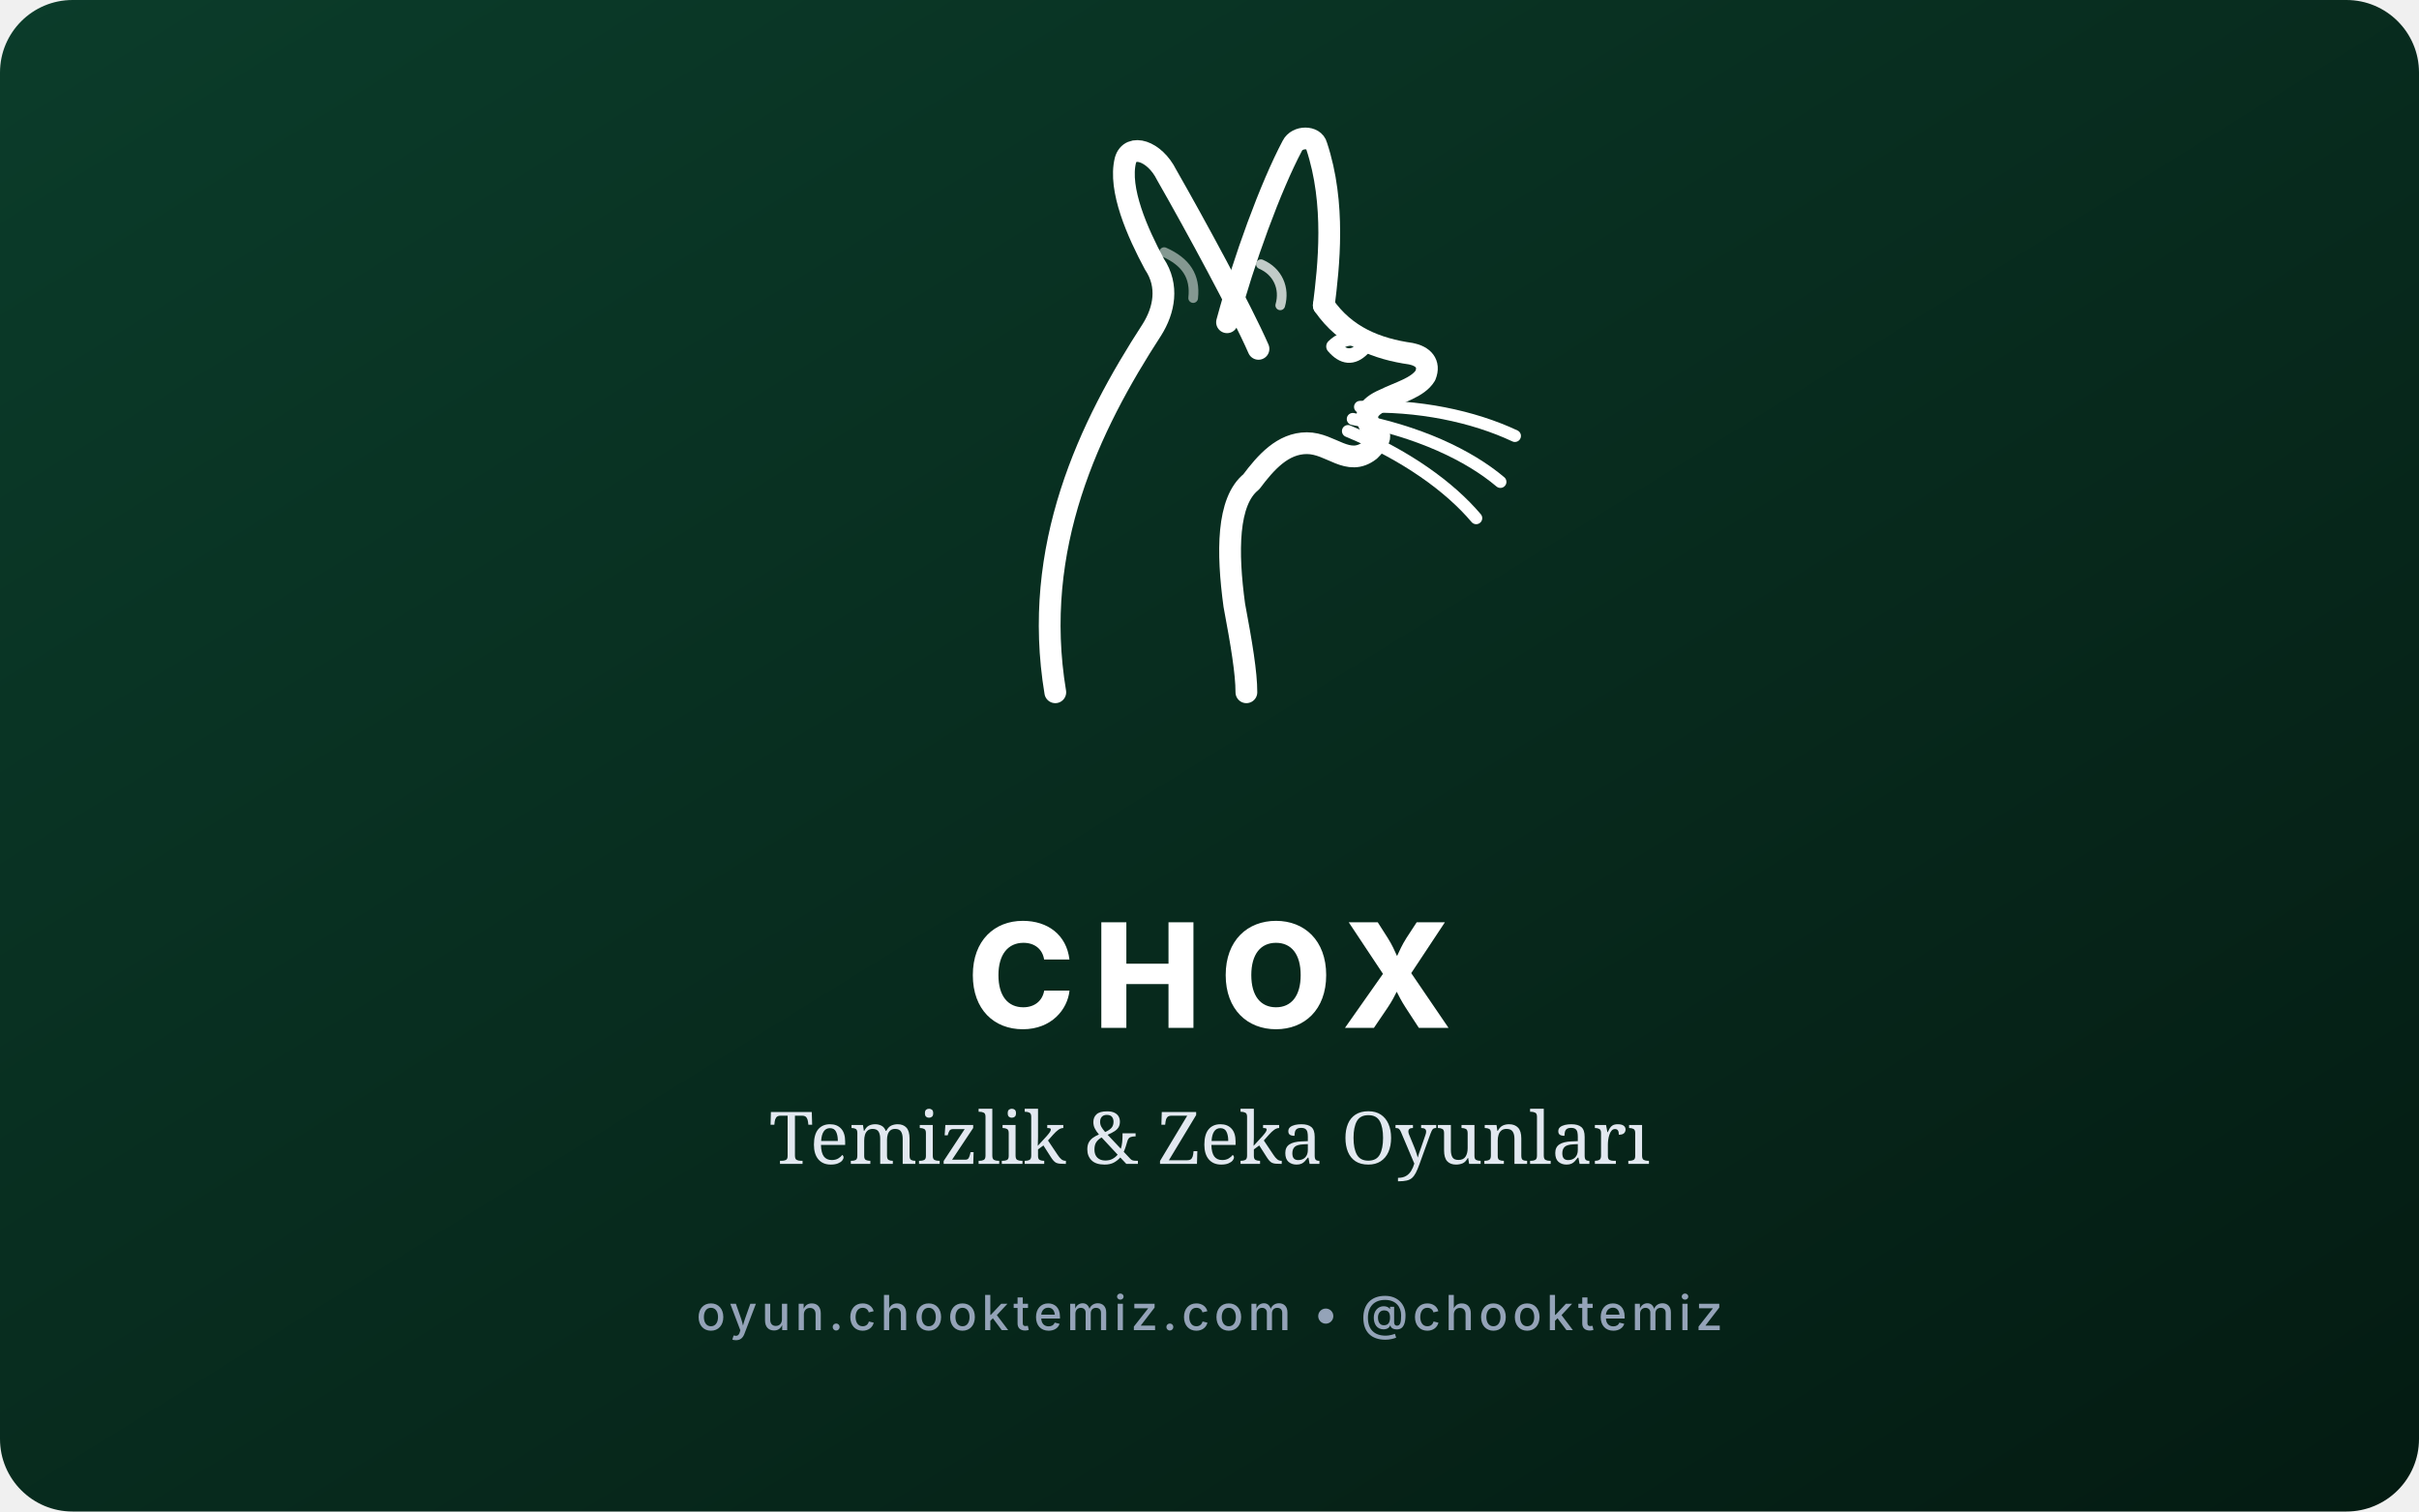
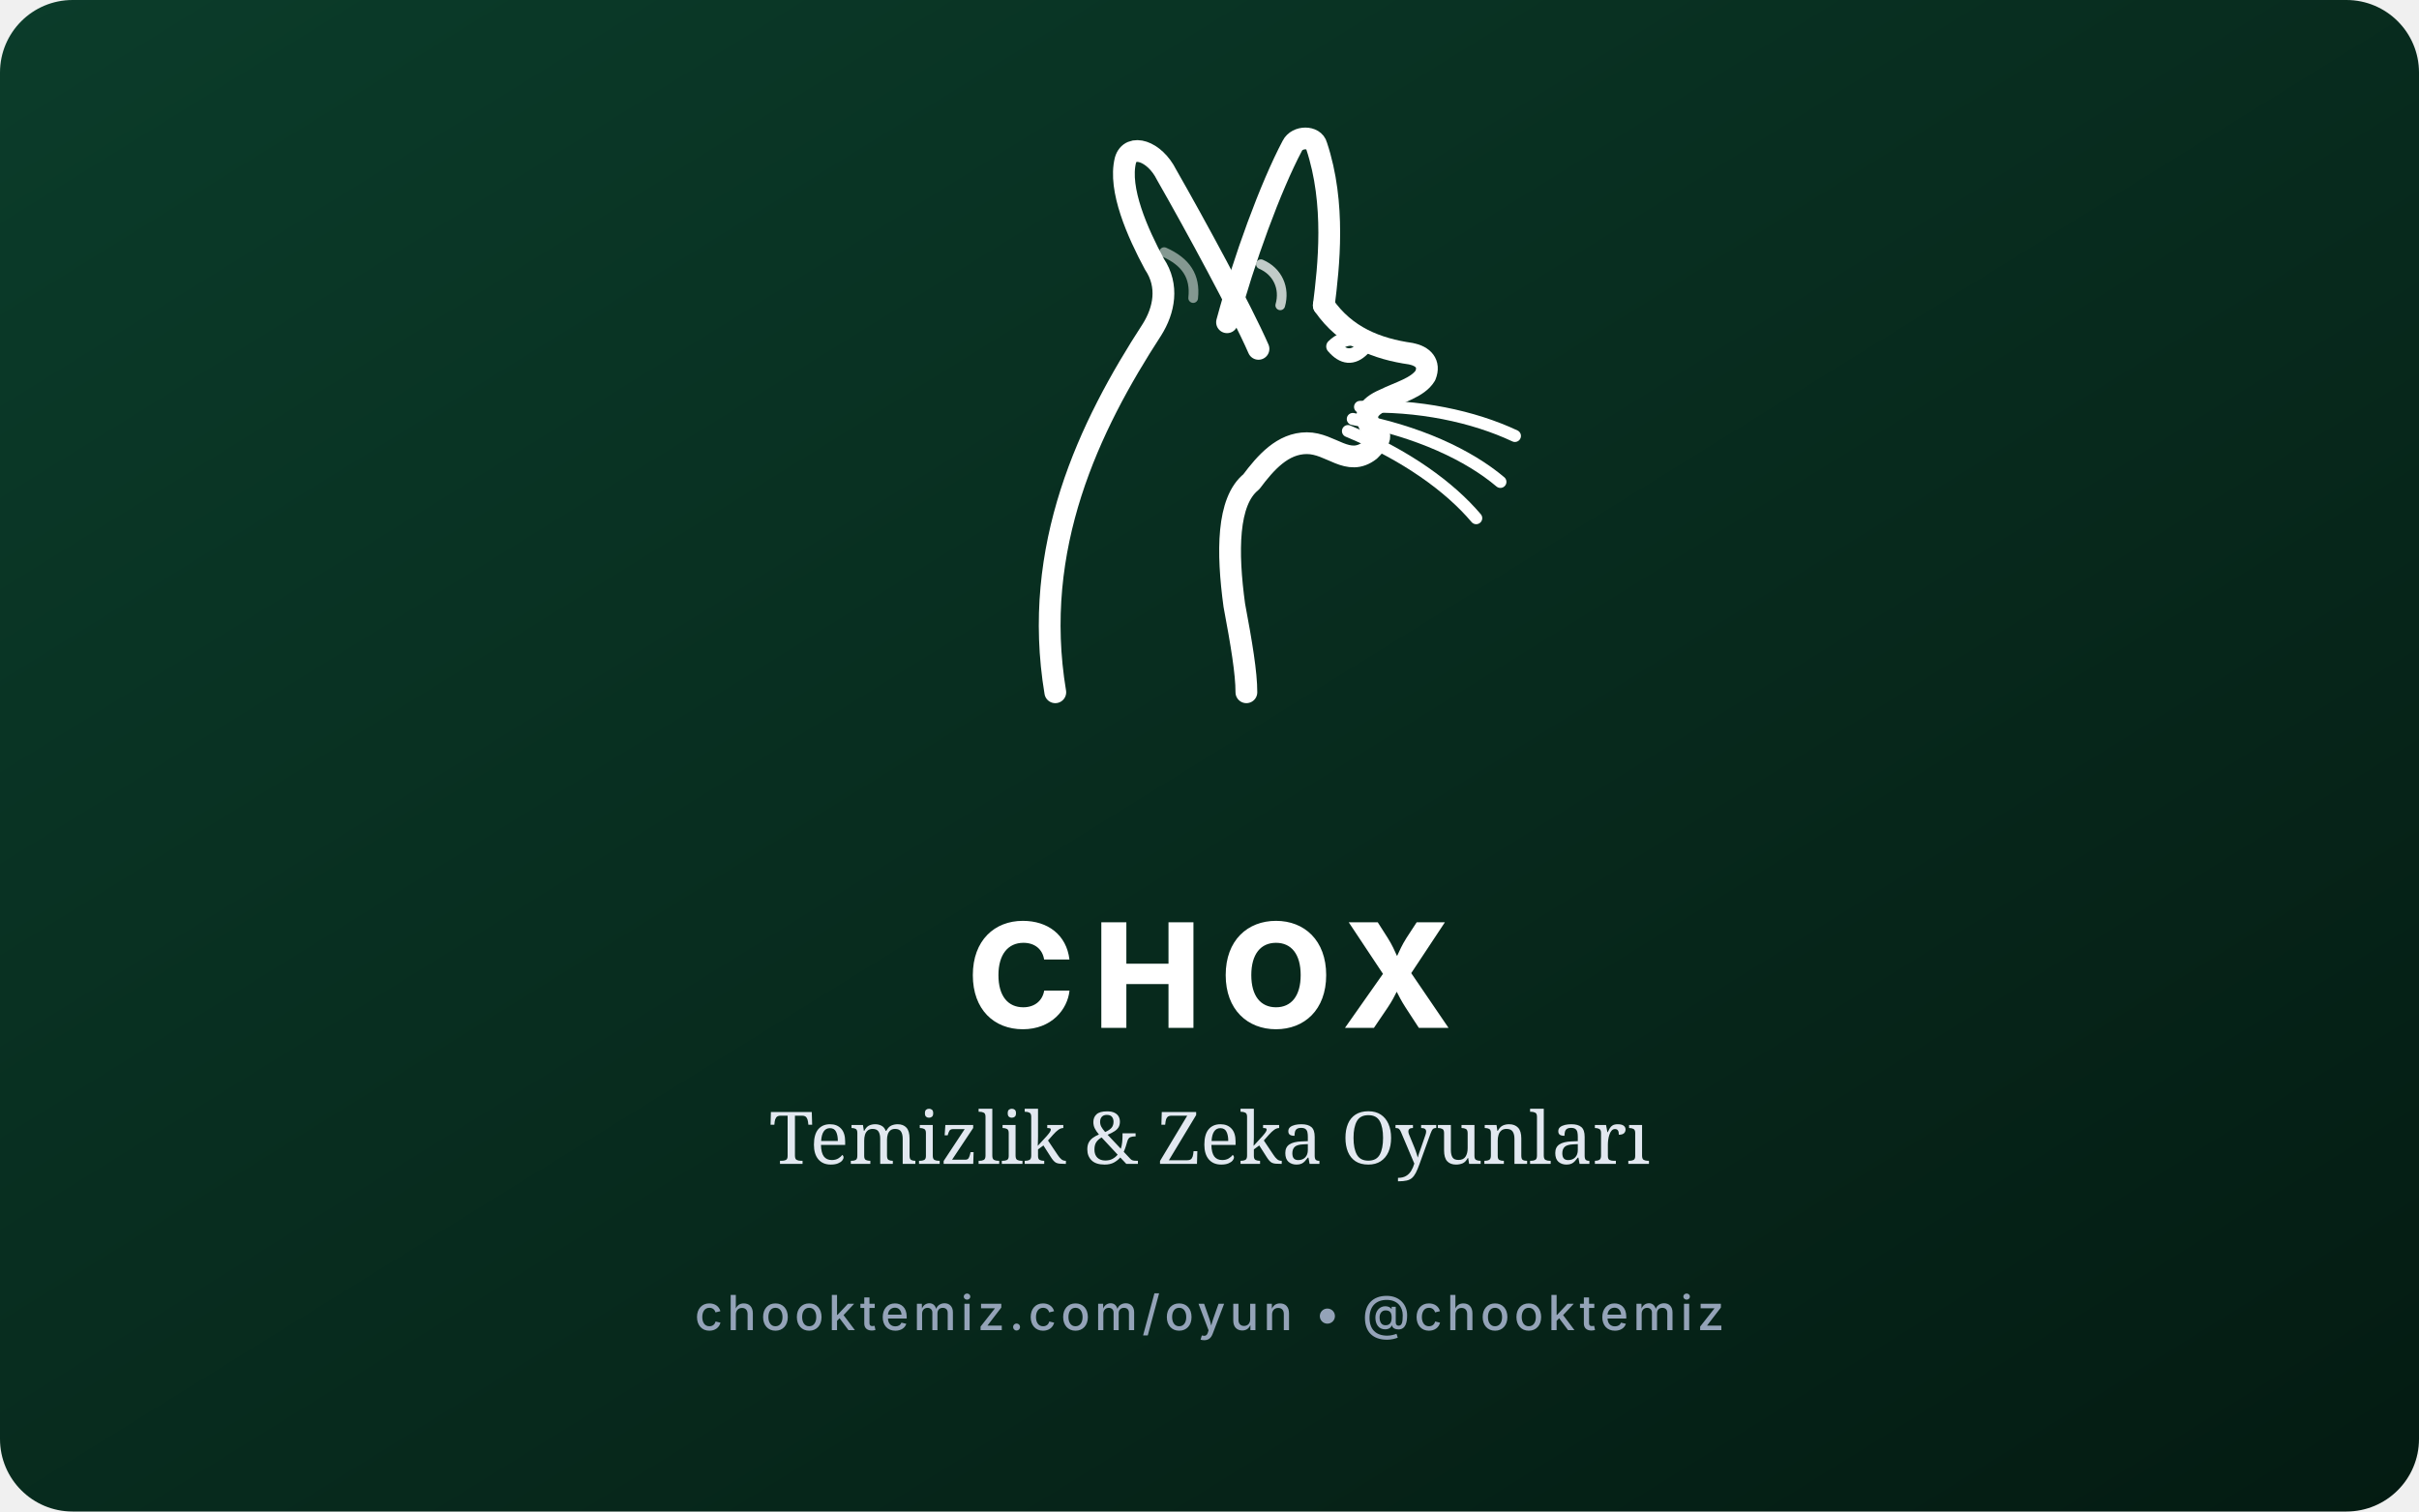
<svg xmlns="http://www.w3.org/2000/svg" viewBox="0 0 800 500" width="100%" height="100%">
  <defs>
    <linearGradient id="chook-logo-bg" x1="0%" y1="0%" x2="100%" y2="100%">
      <stop offset="0%" stop-color="#0B3C2A" />
      <stop offset="100%" stop-color="#041B12" />
    </linearGradient>
    <style>
      .cat-path {
        fill: none;
        stroke: #FFFFFF;
        stroke-linecap: round;
        stroke-linejoin: round;
      }
      .brand-title {
        font-family: 'Outfit', 'Montserrat', 'Inter', 'Segoe UI', sans-serif;
        font-weight: 800;
        fill: #FFFFFF;
        font-size: 48px;
        letter-spacing: 6px;
        text-anchor: middle;
      }
      .brand-tagline {
        font-family: 'Caveat', 'Dancing Script', 'Georgia', serif;
        font-size: 24px;
        fill: #E2E8F0;
        text-anchor: middle;
      }
      .brand-web {
        font-family: 'Inter', 'Segoe UI', sans-serif;
        font-weight: 500;
        fill: #94A3B8;
        font-size: 16px;
        letter-spacing: 1.5px;
        text-anchor: middle;
      }
    </style>
  </defs>
  <rect width="800" height="500" rx="24" fill="url(#chook-logo-bg)" />
  <g transform="translate(325, 45) scale(1.6)">
    <path class="cat-path" stroke-width="4.5" d="M 15,115 C 10,85 22,60 35,40 C 37.5,36 38.5,31 35.5,26.5 C 32,20 28,11 29.5,5 C 30.5,1.5 35.5,3 38,8 C 44,18.5 53.5,36 57,44" />
    <path class="cat-path" stroke-width="4.5" d="M 50.5,38.5 C 54,25.5 59.5,10.5 64,2 C 65,0 68.5,0 69,2 C 73,14 71.5,27 70.5,35" />
    <path class="cat-path" stroke-width="2" stroke-opacity="0.5" d="M 37.5,24 C 42,26 44,29 43.5,33.5" />
    <path class="cat-path" stroke-width="2" stroke-opacity="0.75" d="M 57.5,26.5 C 61,28 62.5,31.5 61.5,35" />
    <path class="cat-path" stroke-width="4.5" d="M 70.5,35 C 75,41.5 81.5,44 88.5,45 C 91,45.5 92.5,47 91.5,49.5 C 90,52 86,53 83,54.5 C 79.5,56 78.5,58 80.5,60.5 C 81.5,61.5 83.5,61.5 80,65 C 75.5,68.5 72,63.5 67,63.5 C 62,63.5 58.5,67.5 55.5,71.5 C 50.5,75.5 50.5,86 52,97 C 53.5,105 54.5,111 54.5,115" />
    <path class="cat-path" stroke-width="3" d="M 72.5,43.5 C 75,41 78.5,41.5 78.5,44 Q 75.5,47 72.5,43.5 Z" fill="#FFFFFF" />
    <path class="cat-path" stroke-width="2.5" d="M 78,56 C 90,55.5 101.5,58 110,62" />
    <path class="cat-path" stroke-width="2.5" d="M 76.5,58.5 C 90,61 100.5,66 107,71.5" />
    <path class="cat-path" stroke-width="2.5" d="M 75.5,61 C 87.5,66 96.5,72.5 102,79" />
  </g>
  <text x="400" y="340" class="brand-title">CHOX</text>
  <text x="400" y="385" class="brand-tagline">Temizlik &amp; Zeka Oyunları</text>
-   <text x="400" y="440" class="brand-web">oyun.chooktemiz.com • @chooktemiz</text>
+   <text x="400" y="440" class="brand-web">chooktemiz.com/oyun • @chooktemiz</text>
</svg>
